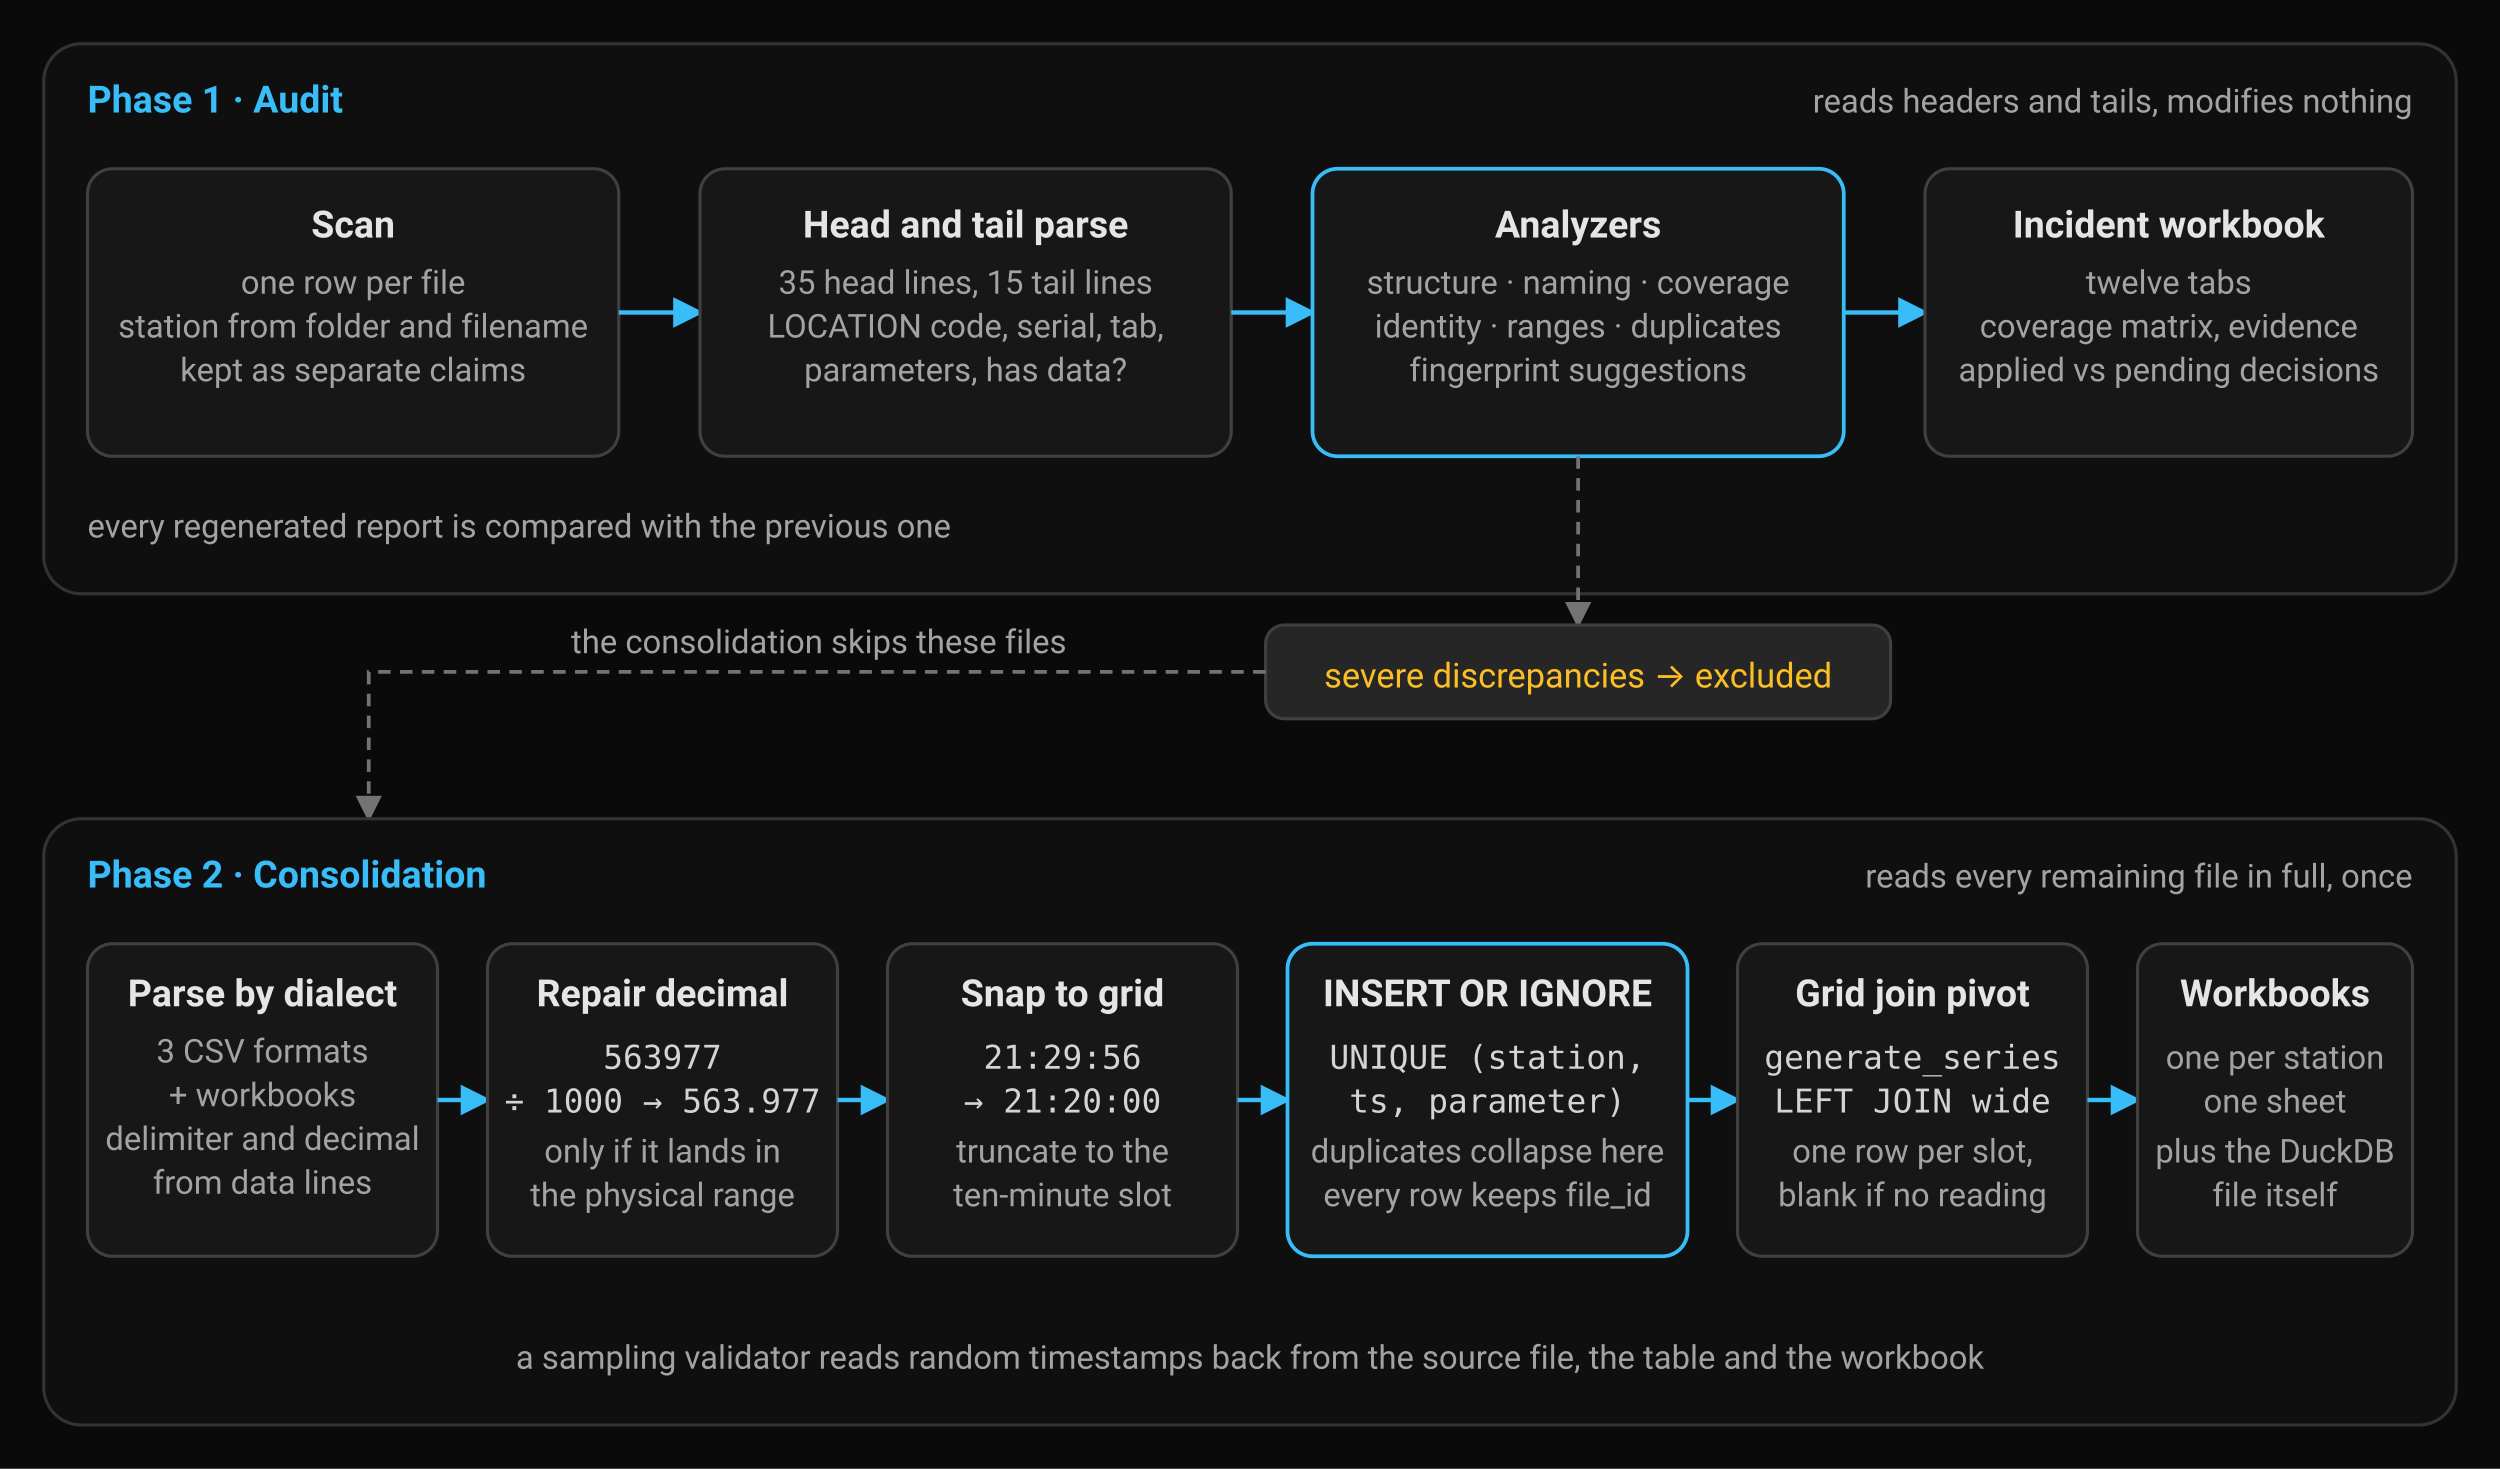
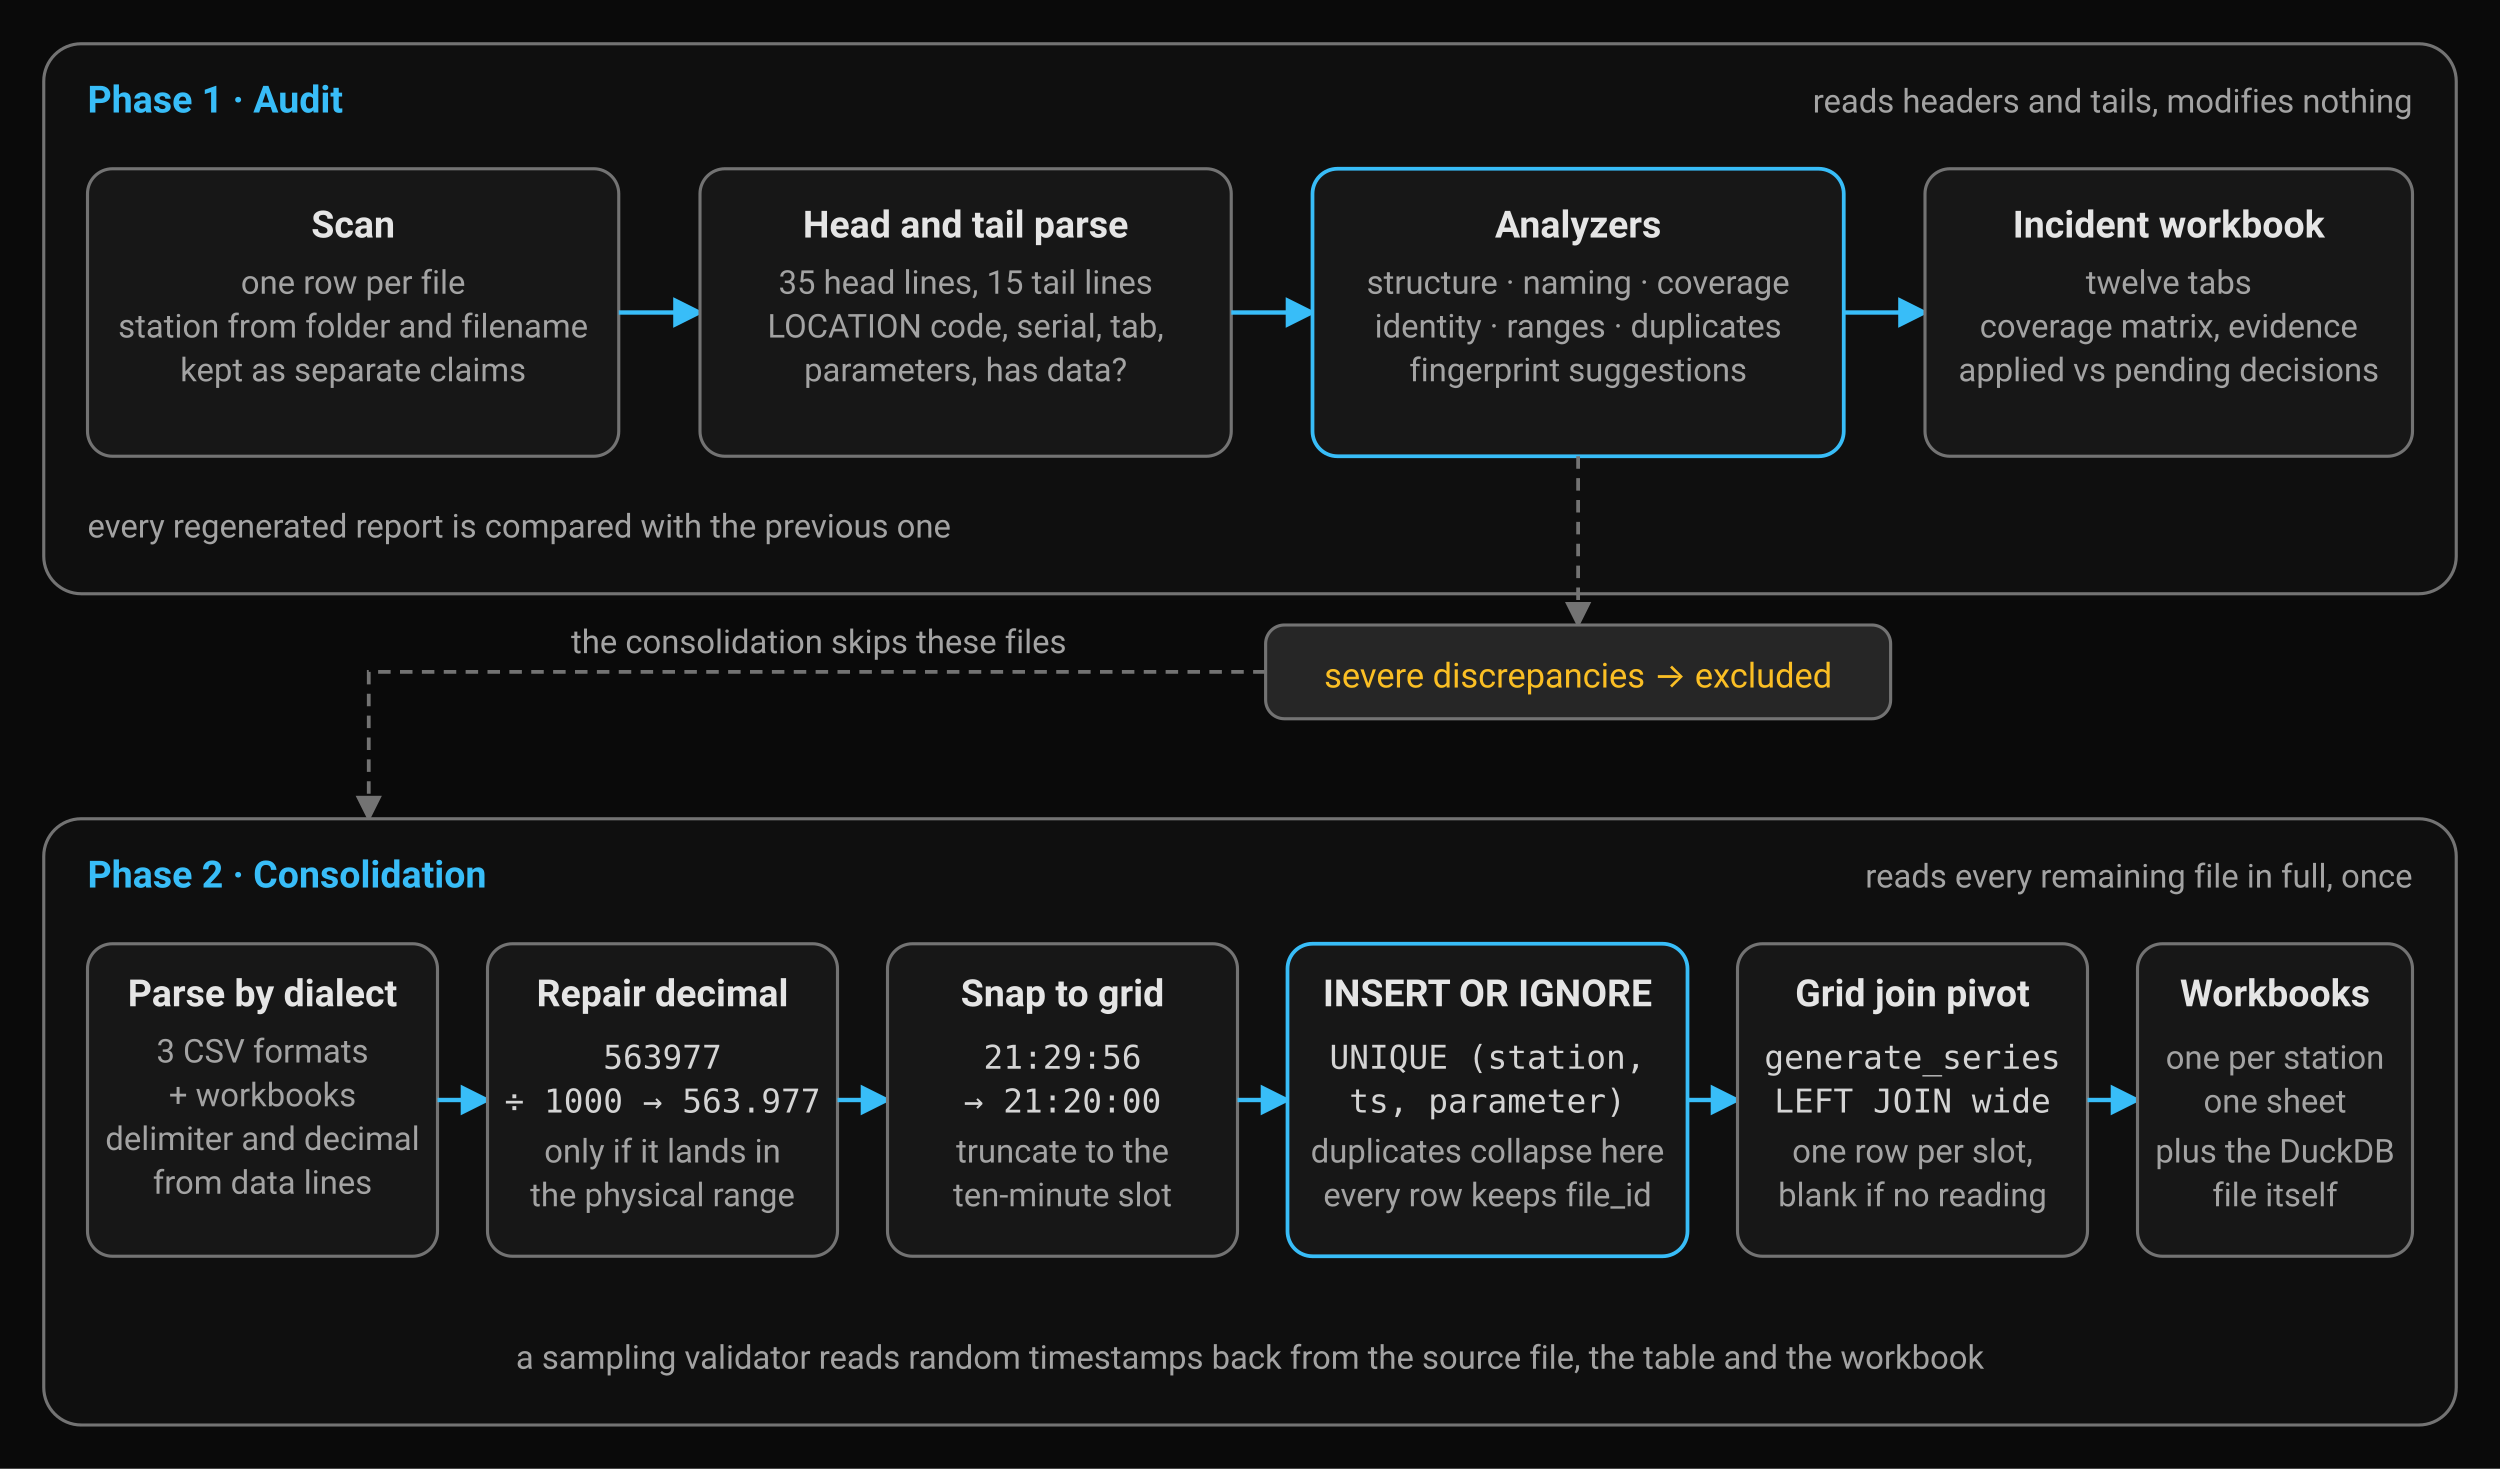
<svg xmlns="http://www.w3.org/2000/svg" viewBox="0 0 800 470" width="800" height="470" role="img" aria-labelledby="title desc">
  <style>
    /* Opaque page colour: the figure stays legible outside the site (own tab, feed readers). */
    svg { background: #0a0a0a; }
    /* Safari lays text out at the size it is shown, and the system font widens at small sizes:
       without this, labels change width as the figure is zoomed. */
    svg { text-rendering: geometricPrecision; }
-     .lane { fill: #0f0f0f; stroke: #333333; stroke-width: 1; }
-     .box { fill: #171717; stroke: #404040; stroke-width: 1; }
+     /* Grey outlines in #737373: 3:1 or more against the page and the fills they edge, so the
+        boxes stay apart at phone size too (WCAG 1.4.11). */
+     .lane { fill: #0f0f0f; stroke: #737373; stroke-width: 1; }
+     .box { fill: #171717; stroke: #737373; stroke-width: 1; }
    .box-accent { fill: #171717; stroke: #38bdf8; stroke-width: 1.2; }
-     .inner { fill: #262626; stroke: #404040; stroke-width: 1; }
+     .inner { fill: #262626; stroke: #737373; stroke-width: 1; }
    .t { font: 600 12px ui-sans-serif, system-ui, -apple-system, "Segoe UI", Roboto, sans-serif; fill: #e5e5e5; }
    .s { font: 10.5px ui-sans-serif, system-ui, -apple-system, "Segoe UI", Roboto, sans-serif; fill: #a3a3a3; }
    .k { font: 600 12px ui-sans-serif, system-ui, -apple-system, "Segoe UI", Roboto, sans-serif; fill: #38bdf8; }
    .lbl { font: 11px ui-sans-serif, system-ui, -apple-system, "Segoe UI", Roboto, sans-serif; fill: #d4d4d4; }
    .mono { font: 10.5px ui-monospace, SFMono-Regular, Menlo, Consolas, monospace; fill: #d4d4d4; }
    .warn { fill: #fbbf24; }
    .arrow { stroke: #38bdf8; stroke-width: 1.4; fill: none; }
    .arrow-dim { stroke: #737373; stroke-width: 1.2; fill: none; stroke-dasharray: 4 3; }
  </style>
  <defs>
    <marker id="ah" viewBox="0 0 8 8" refX="7" refY="4" markerWidth="7" markerHeight="7" orient="auto">
      <path d="M 0 0 L 8 4 L 0 8 z" fill="#38bdf8" />
    </marker>
    <marker id="ahd" viewBox="0 0 8 8" refX="7" refY="4" markerWidth="7" markerHeight="7" orient="auto">
      <path d="M 0 0 L 8 4 L 0 8 z" fill="#737373" />
    </marker>
  </defs>
  <rect width="100%" height="100%" fill="#0a0a0a" />
  <rect class="lane" x="14" y="14" width="772" height="176" rx="12" />
  <text class="k" x="28" y="36">Phase 1 · Audit</text>
  <text class="s" x="772" y="36" text-anchor="end">reads headers and tails, modifies nothing</text>
  <rect class="box" x="28" y="54" width="170" height="92" rx="8" />
  <text class="t" x="113" y="76" text-anchor="middle">Scan</text>
  <text class="s" x="113" y="94" text-anchor="middle">one row per file</text>
  <text class="s" x="113" y="108" text-anchor="middle">station from folder and filename</text>
  <text class="s" x="113" y="122" text-anchor="middle">kept as separate claims</text>
  <path class="arrow" d="M 198 100 L 224 100" marker-end="url(#ah)" />
  <rect class="box" x="224" y="54" width="170" height="92" rx="8" />
  <text class="t" x="309" y="76" text-anchor="middle">Head and tail parse</text>
  <text class="s" x="309" y="94" text-anchor="middle">35 head lines, 15 tail lines</text>
  <text class="s" x="309" y="108" text-anchor="middle">LOCATION code, serial, tab,</text>
  <text class="s" x="309" y="122" text-anchor="middle">parameters, has data?</text>
  <path class="arrow" d="M 394 100 L 420 100" marker-end="url(#ah)" />
  <rect class="box-accent" x="420" y="54" width="170" height="92" rx="8" />
  <text class="t" x="505" y="76" text-anchor="middle">Analyzers</text>
  <text class="s" x="505" y="94" text-anchor="middle">structure · naming · coverage</text>
  <text class="s" x="505" y="108" text-anchor="middle">identity · ranges · duplicates</text>
  <text class="s" x="505" y="122" text-anchor="middle">fingerprint suggestions</text>
  <path class="arrow" d="M 590 100 L 616 100" marker-end="url(#ah)" />
  <rect class="box" x="616" y="54" width="156" height="92" rx="8" />
  <text class="t" x="694" y="76" text-anchor="middle">Incident workbook</text>
  <text class="s" x="694" y="94" text-anchor="middle">twelve tabs</text>
  <text class="s" x="694" y="108" text-anchor="middle">coverage matrix, evidence</text>
  <text class="s" x="694" y="122" text-anchor="middle">applied vs pending decisions</text>
  <text class="s" x="28" y="172" text-anchor="start">every regenerated report is compared with the previous one</text>
  <path class="arrow-dim" d="M 505 146 L 505 200" marker-end="url(#ahd)" />
  <rect class="inner" x="405" y="200" width="200" height="30" rx="6" />
  <text class="lbl warn" x="505" y="220" text-anchor="middle">severe discrepancies → excluded</text>
  <path class="arrow-dim" d="M 405 215 L 118 215 L 118 262" marker-end="url(#ahd)" />
  <text class="s" x="262" y="209" text-anchor="middle">the consolidation skips these files</text>
  <rect class="lane" x="14" y="262" width="772" height="194" rx="12" />
  <text class="k" x="28" y="284">Phase 2 · Consolidation</text>
  <text class="s" x="772" y="284" text-anchor="end">reads every remaining file in full, once</text>
  <rect class="box" x="28" y="302" width="112" height="100" rx="8" />
  <text class="t" x="84" y="322" text-anchor="middle">Parse by dialect</text>
  <text class="s" x="84" y="340" text-anchor="middle">3 CSV formats</text>
  <text class="s" x="84" y="354" text-anchor="middle">+ workbooks</text>
  <text class="s" x="84" y="368" text-anchor="middle">delimiter and decimal</text>
  <text class="s" x="84" y="382" text-anchor="middle">from data lines</text>
  <path class="arrow" d="M 140 352 L 156 352" marker-end="url(#ah)" />
  <rect class="box" x="156" y="302" width="112" height="100" rx="8" />
  <text class="t" x="212" y="322" text-anchor="middle">Repair decimal</text>
  <text class="mono" x="212" y="342" text-anchor="middle">563977</text>
  <text class="mono" x="212" y="356" text-anchor="middle">÷ 1000 → 563.977</text>
  <text class="s" x="212" y="372" text-anchor="middle">only if it lands in</text>
  <text class="s" x="212" y="386" text-anchor="middle">the physical range</text>
  <path class="arrow" d="M 268 352 L 284 352" marker-end="url(#ah)" />
  <rect class="box" x="284" y="302" width="112" height="100" rx="8" />
  <text class="t" x="340" y="322" text-anchor="middle">Snap to grid</text>
  <text class="mono" x="340" y="342" text-anchor="middle">21:29:56</text>
  <text class="mono" x="340" y="356" text-anchor="middle">→ 21:20:00</text>
  <text class="s" x="340" y="372" text-anchor="middle">truncate to the</text>
  <text class="s" x="340" y="386" text-anchor="middle">ten-minute slot</text>
  <path class="arrow" d="M 396 352 L 412 352" marker-end="url(#ah)" />
  <rect class="box-accent" x="412" y="302" width="128" height="100" rx="8" />
  <text class="t" x="476" y="322" text-anchor="middle">INSERT OR IGNORE</text>
  <text class="mono" x="476" y="342" text-anchor="middle">UNIQUE (station,</text>
  <text class="mono" x="476" y="356" text-anchor="middle">ts, parameter)</text>
  <text class="s" x="476" y="372" text-anchor="middle">duplicates collapse here</text>
  <text class="s" x="476" y="386" text-anchor="middle">every row keeps file_id</text>
  <path class="arrow" d="M 540 352 L 556 352" marker-end="url(#ah)" />
  <rect class="box" x="556" y="302" width="112" height="100" rx="8" />
  <text class="t" x="612" y="322" text-anchor="middle">Grid join pivot</text>
  <text class="mono" x="612" y="342" text-anchor="middle">generate_series</text>
  <text class="mono" x="612" y="356" text-anchor="middle">LEFT JOIN wide</text>
  <text class="s" x="612" y="372" text-anchor="middle">one row per slot,</text>
  <text class="s" x="612" y="386" text-anchor="middle">blank if no reading</text>
  <path class="arrow" d="M 668 352 L 684 352" marker-end="url(#ah)" />
  <rect class="box" x="684" y="302" width="88" height="100" rx="8" />
  <text class="t" x="728" y="322" text-anchor="middle">Workbooks</text>
  <text class="s" x="728" y="342" text-anchor="middle">one per station</text>
  <text class="s" x="728" y="356" text-anchor="middle">one sheet</text>
  <text class="s" x="728" y="372" text-anchor="middle">plus the DuckDB</text>
  <text class="s" x="728" y="386" text-anchor="middle">file itself</text>
  <text class="s" x="400" y="438" text-anchor="middle">a sampling validator reads random timestamps back from the source file, the table and the workbook</text>
</svg>
